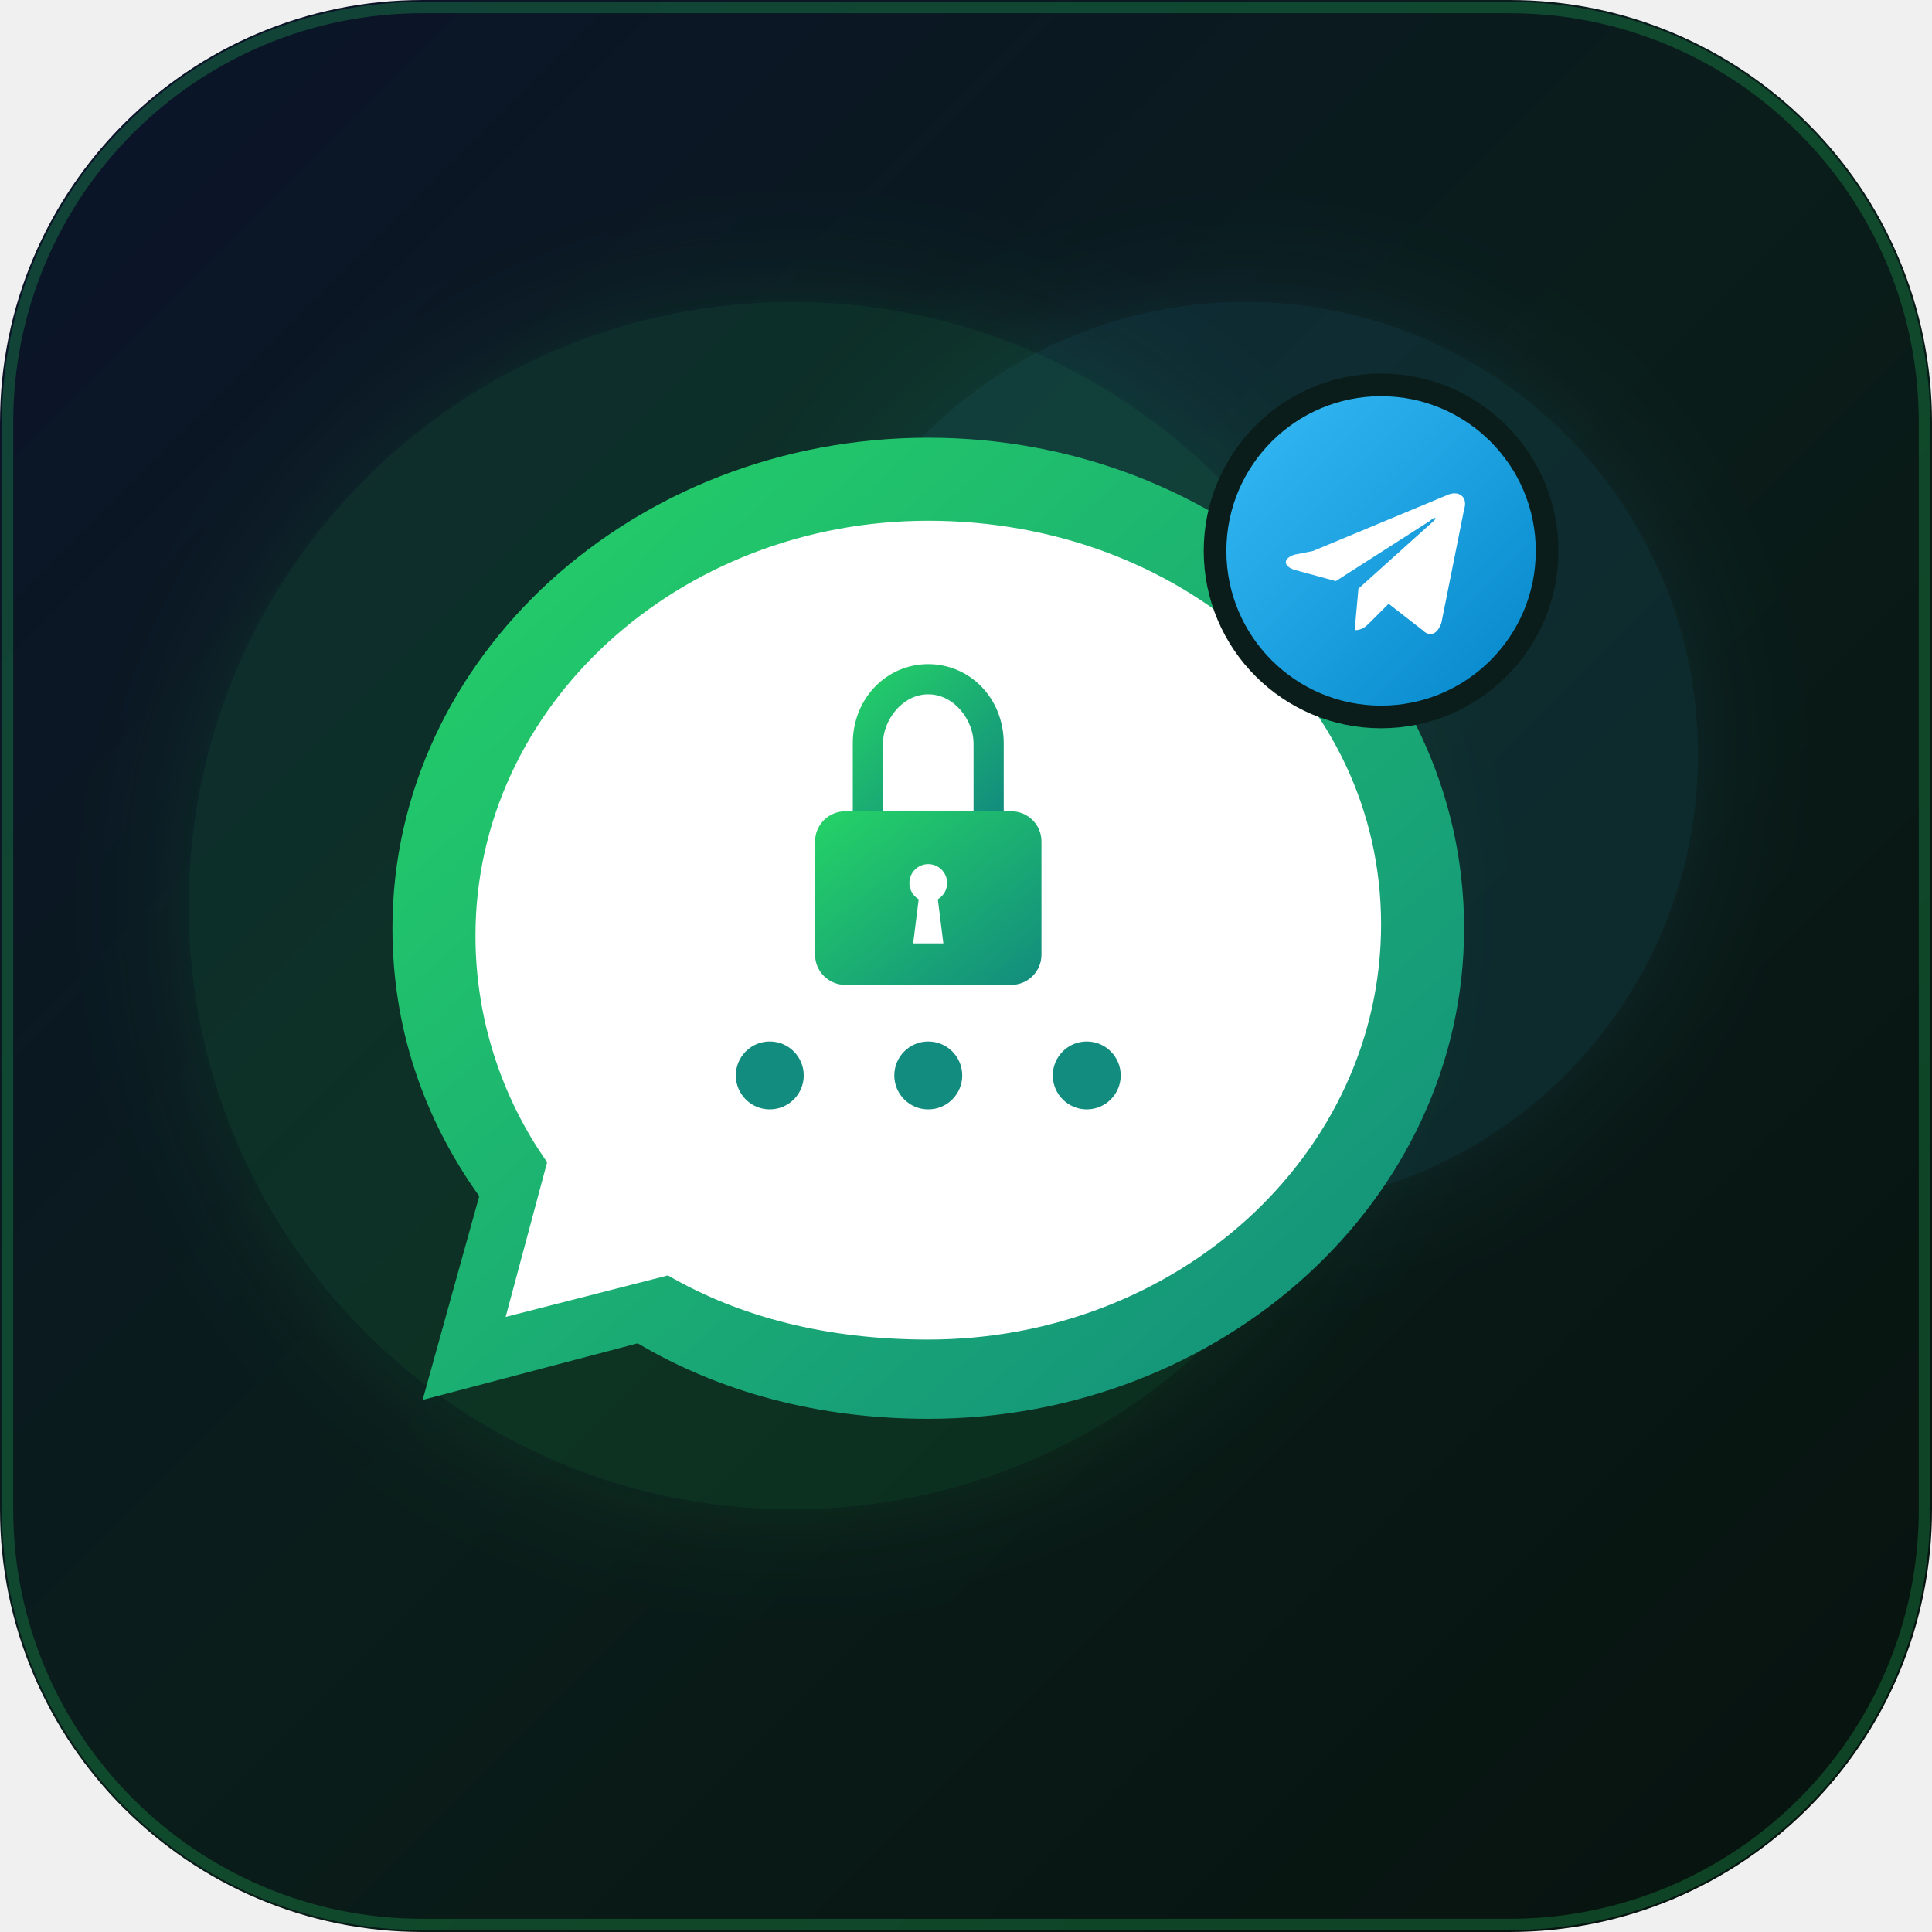
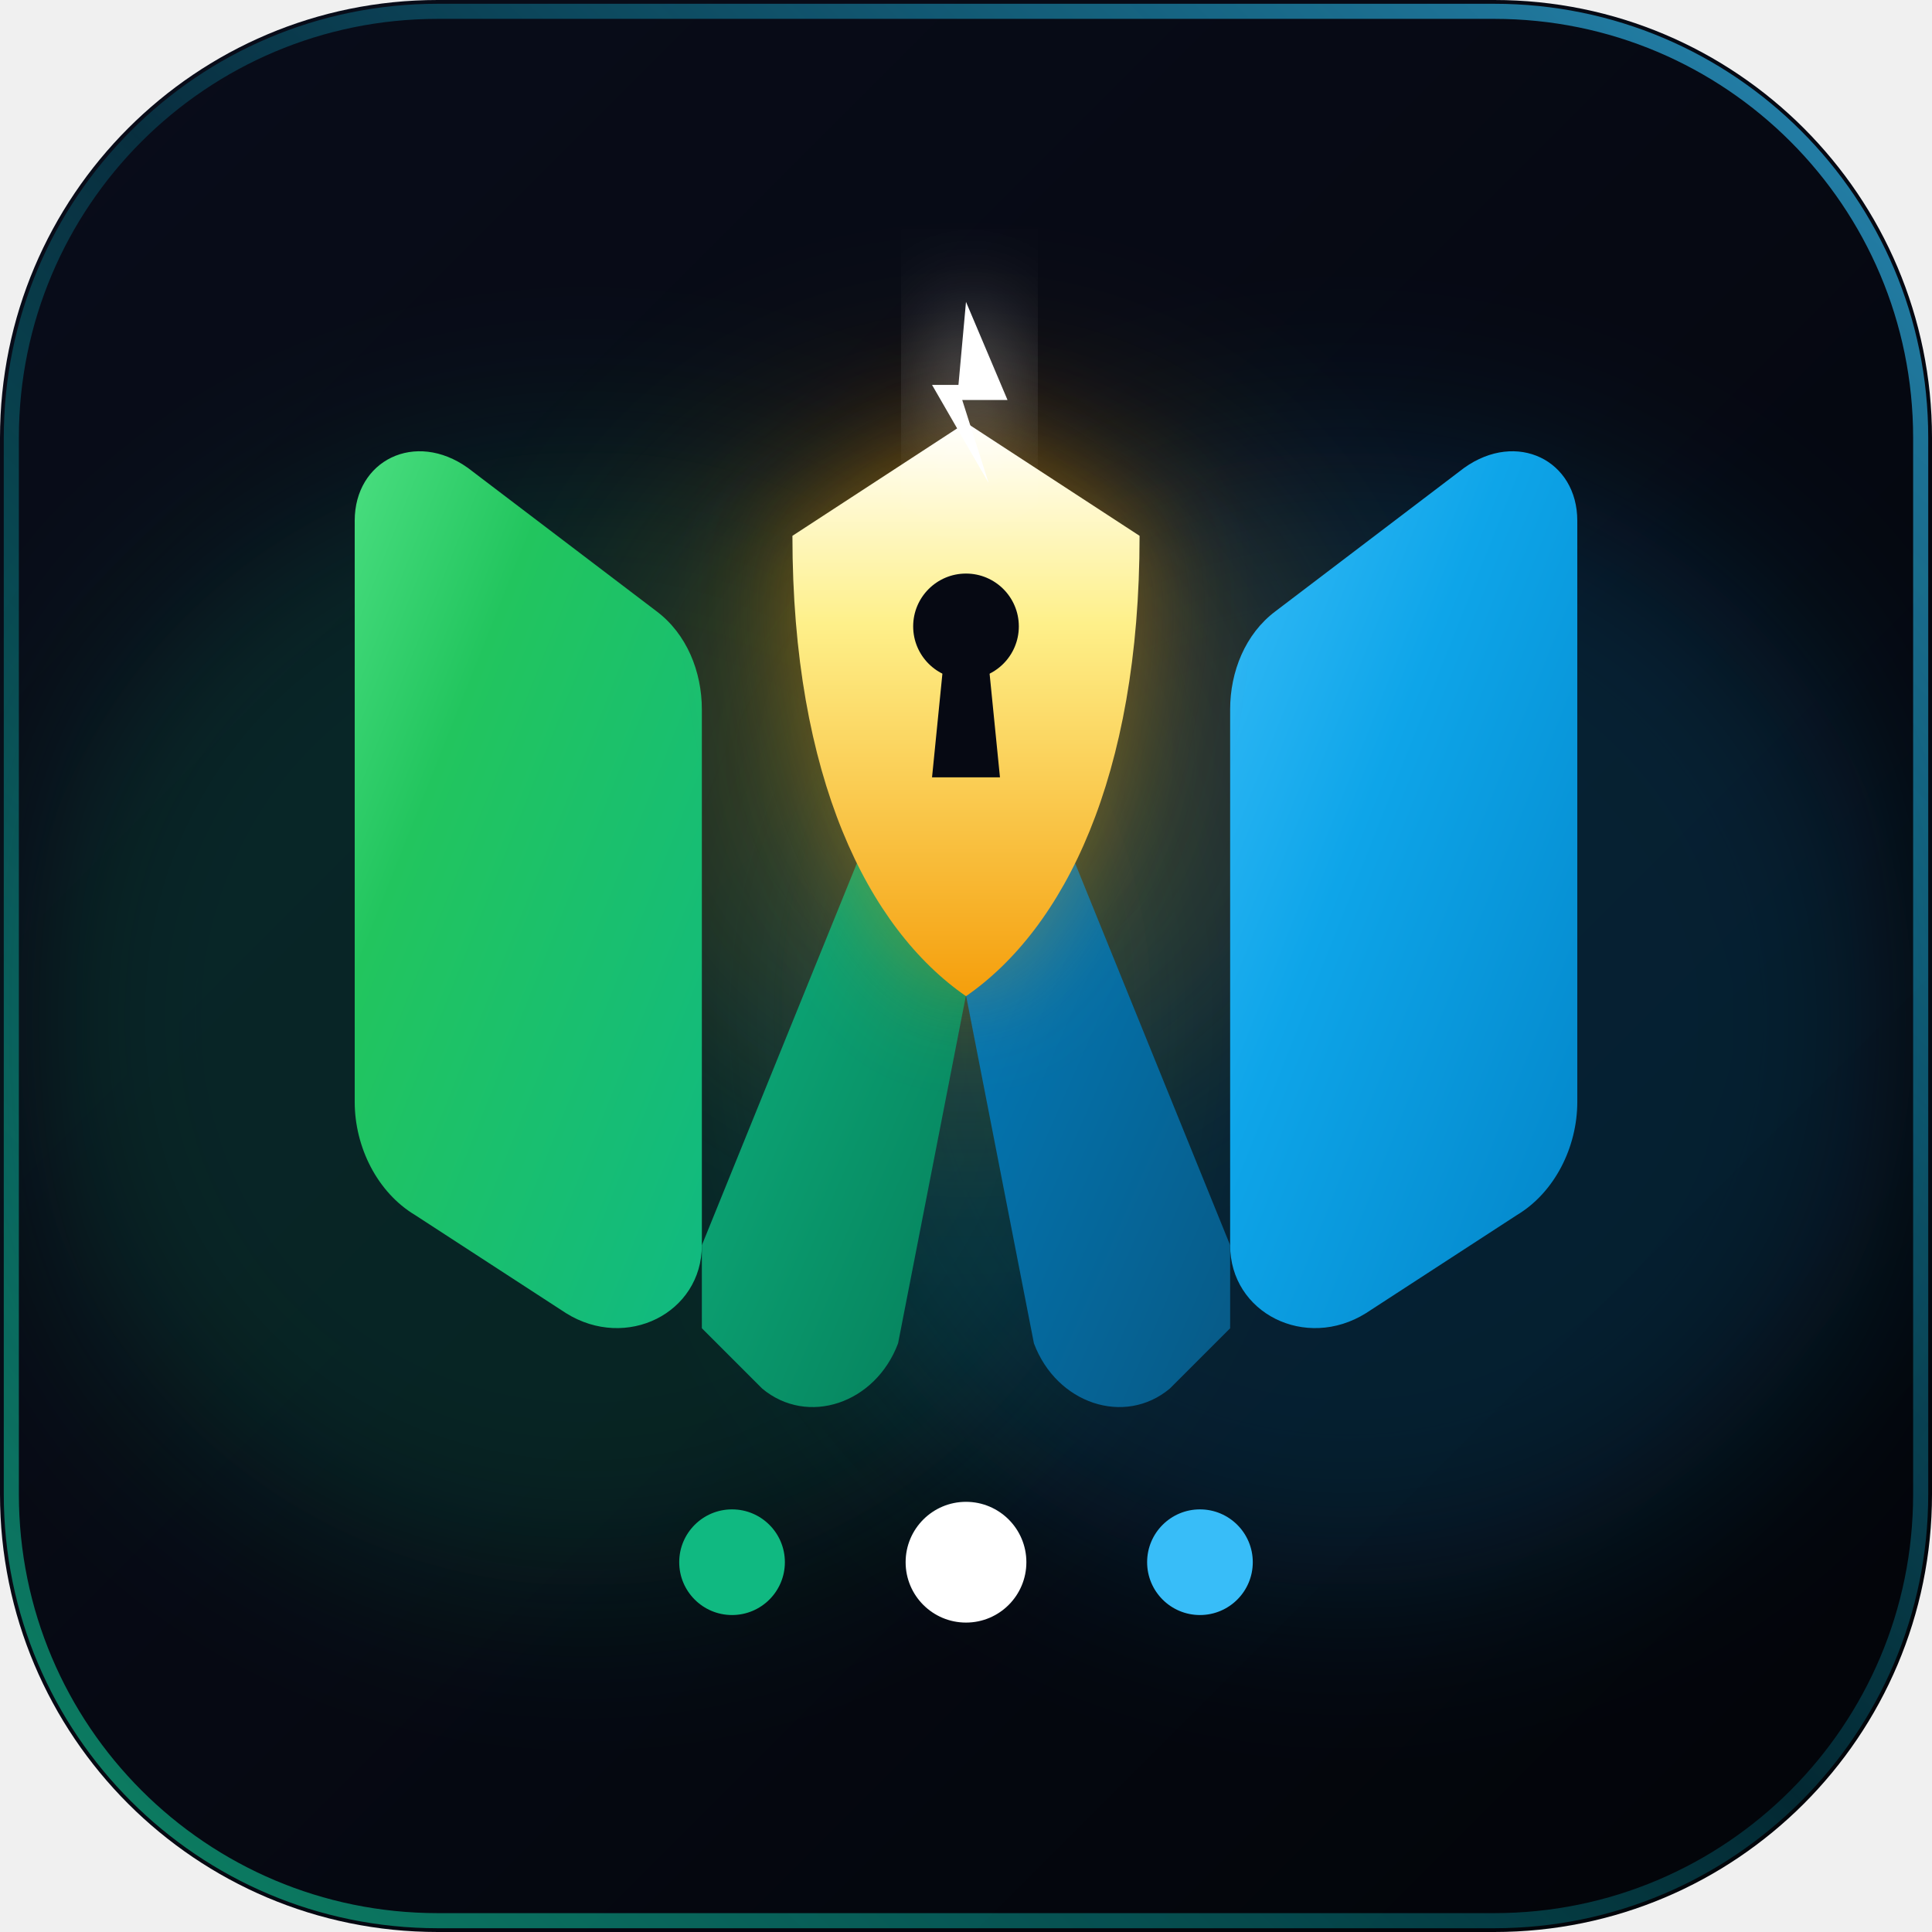
<svg xmlns="http://www.w3.org/2000/svg" viewBox="0 0 512 512" width="512" height="512">
  <defs>
-     <linearGradient id="bgGrad" x1="0%" y1="0%" x2="100%" y2="100%">
-       <stop offset="0%" stop-color="#0B132B" />
-       <stop offset="50%" stop-color="#0A1D1A" />
-       <stop offset="100%" stop-color="#07120E" />
+     <linearGradient id="canvasBg" x1="0%" y1="0%" x2="100%" y2="100%">
+       <stop offset="0%" stop-color="#090D1A" />
+       <stop offset="50%" stop-color="#060913" />
+       <stop offset="100%" stop-color="#020408" />
    </linearGradient>
-     <linearGradient id="waGrad" x1="0%" y1="0%" x2="100%" y2="100%">
-       <stop offset="0%" stop-color="#25D366" />
-       <stop offset="100%" stop-color="#128C7E" />
+     <linearGradient id="rimBorder" x1="0%" y1="100%" x2="100%" y2="0%">
+       <stop offset="0%" stop-color="#10B981" stop-opacity="0.7" />
+       <stop offset="50%" stop-color="#06B6D4" stop-opacity="0.2" />
+       <stop offset="100%" stop-color="#38BDF8" stop-opacity="0.7" />
    </linearGradient>
-     <linearGradient id="tgGrad" x1="0%" y1="0%" x2="100%" y2="100%">
+     <linearGradient id="waFront" x1="0%" y1="0%" x2="100%" y2="100%">
+       <stop offset="0%" stop-color="#4ADE80" />
+       <stop offset="30%" stop-color="#22C55E" />
+       <stop offset="100%" stop-color="#10B981" />
+     </linearGradient>
+     <linearGradient id="waDepth" x1="0%" y1="0%" x2="100%" y2="100%">
+       <stop offset="0%" stop-color="#10B981" />
+       <stop offset="100%" stop-color="#047857" />
+     </linearGradient>
+     <linearGradient id="tgFront" x1="0%" y1="0%" x2="100%" y2="100%">
      <stop offset="0%" stop-color="#38BDF8" />
+       <stop offset="40%" stop-color="#0EA5E9" />
      <stop offset="100%" stop-color="#0284C7" />
    </linearGradient>
-     <filter id="glow" x="-20%" y="-20%" width="140%" height="140%">
-       <feGaussianBlur stdDeviation="16" result="blur" />
-       <feComposite in="SourceGraphic" in2="blur" operator="over" />
+     <linearGradient id="tgDepth" x1="0%" y1="0%" x2="100%" y2="100%">
+       <stop offset="0%" stop-color="#0284C7" />
+       <stop offset="100%" stop-color="#075985" />
+     </linearGradient>
+     <linearGradient id="keyGrad" x1="0%" y1="0%" x2="0%" y2="100%">
+       <stop offset="0%" stop-color="#FFFFFF" />
+       <stop offset="35%" stop-color="#FEF08A" />
+       <stop offset="100%" stop-color="#F59E0B" />
+     </linearGradient>
+     <filter id="glowFilter" x="-30%" y="-30%" width="160%" height="160%">
+       <feGaussianBlur stdDeviation="24" result="blur" />
+     </filter>
+     <filter id="coreGlow" x="-40%" y="-40%" width="180%" height="180%">
+       <feGaussianBlur stdDeviation="14" result="blur" />
    </filter>
  </defs>
-   <rect width="512" height="512" rx="112" fill="url(#bgGrad)" />
-   <rect width="508" height="508" x="2" y="2" rx="110" fill="none" stroke="#25D366" stroke-width="3" stroke-opacity="0.25" />
-   <circle cx="210" cy="240" r="160" fill="#25D366" opacity="0.12" filter="url(#glow)" />
-   <circle cx="330" cy="200" r="120" fill="#38BDF8" opacity="0.1" filter="url(#glow)" />
-   <path fill="url(#waGrad)" d="M246 116 c-78 0 -142 58 -142 130 c0 26 8 50 23 71 l-15 54 l57 -15 c22 13 48 20 77 20 c78 0 142 -58 142 -130 s-64 -130 -142 -130 z" />
-   <path fill="#FFFFFF" d="M246 138 c-66 0 -120 49 -120 110 c0 22 7 43 19 60 l-11 41 l43 -11 c19 11 42 17 69 17 c66 0 120 -49 120 -110 s-54 -107 -120 -107 z" />
-   <g fill="url(#waGrad)">
-     <path d="M226 215 v-18 c0 -12 9 -21 20 -21 s20 9 20 21 v18 h-8 v-18 c0 -6 -5 -13 -12 -13 s-12 7 -12 13 v18 z" />
-     <rect x="216" y="215" width="60" height="46" rx="8" />
-     <circle cx="246" cy="234" r="5" fill="#FFFFFF" />
-     <polygon points="244,234 248,234 250,250 242,250" fill="#FFFFFF" />
+   <rect width="512" height="512" rx="116" fill="url(#canvasBg)" />
+   <rect x="3" y="3" width="506" height="506" rx="113" fill="none" stroke="url(#rimBorder)" stroke-width="4" />
+   <circle cx="155" cy="270" r="150" fill="#10B981" opacity="0.16" filter="url(#glowFilter)" />
+   <circle cx="357" cy="270" r="150" fill="#0EA5E9" opacity="0.16" filter="url(#glowFilter)" />
+   <circle cx="256" cy="200" r="95" fill="#F59E0B" opacity="0.16" filter="url(#glowFilter)" />
+   <g transform="translate(0, -2)">
+     <path d="M 94 140          C 94 124, 110 116, 124 126          L 174 164          C 182 170, 186 180, 186 190          L 186 332          C 186 350, 166 360, 150 350          L 110 324          C 100 318, 94 306, 94 294          Z" fill="url(#waFront)" />
+     <path d="M 186 332          L 242 194          C 248 180, 264 180, 270 194          L 238 358          C 232 374, 214 380, 202 370          L 186 354          Z" fill="url(#waDepth)" />
+     <path d="M 418 140          C 418 124, 402 116, 388 126          L 338 164          C 330 170, 326 180, 326 190          L 326 332          C 326 350, 346 360, 362 350          L 402 324          C 412 318, 418 306, 418 294          Z" fill="url(#tgFront)" />
+     <path d="M 326 332          L 270 194          C 264 180, 248 180, 242 194          L 274 358          C 280 374, 298 380, 310 370          L 326 354          Z" fill="url(#tgDepth)" />
+     <path d="M 256 114          L 302 144          C 302 208, 282 248, 256 266          C 230 248, 210 208, 210 144          Z" fill="#F59E0B" opacity="0.4" filter="url(#coreGlow)" />
+     <path d="M 256 114          L 302 144          C 302 208, 282 248, 256 266          C 230 248, 210 208, 210 144          Z" fill="url(#keyGrad)" />
+     <circle cx="256" cy="168" r="14" fill="#060913" />
+     <polygon points="251,168 261,168 265,208 247,208" fill="#060913" />
+     <polygon points="256,82 267,108 255,108 262,130 247,104 254,104" fill="#FFFFFF" filter="url(#coreGlow)" />
+     <polygon points="256,82 267,108 255,108 262,130 247,104 254,104" fill="#FFFFFF" />
+     <circle cx="194" cy="416" r="14" fill="#10B981" />
+     <circle cx="256" cy="416" r="16" fill="#FFFFFF" />
+     <circle cx="318" cy="416" r="14" fill="#38BDF8" />
  </g>
-   <circle cx="204" cy="285" r="9" fill="#128C7E" />
-   <circle cx="246" cy="285" r="9" fill="#128C7E" />
-   <circle cx="288" cy="285" r="9" fill="#128C7E" />
-   <circle cx="366" cy="146" r="44" fill="url(#tgGrad)" stroke="#0A1D1A" stroke-width="6" />
-   <path fill="#FFFFFF" d="M348 146 l36 -15 c3 -1 5 1 4 4 l-6 30 c-1 3 -3 4 -5 2 l-9 -7 l-5 5 c-1 1 -2 2 -4 2 l1 -11 l20 -18 c1 -1 0 -1 -1 0 l-25 16 l-11 -3 c-3 -1 -3 -3 0 -4 z" />
</svg>
